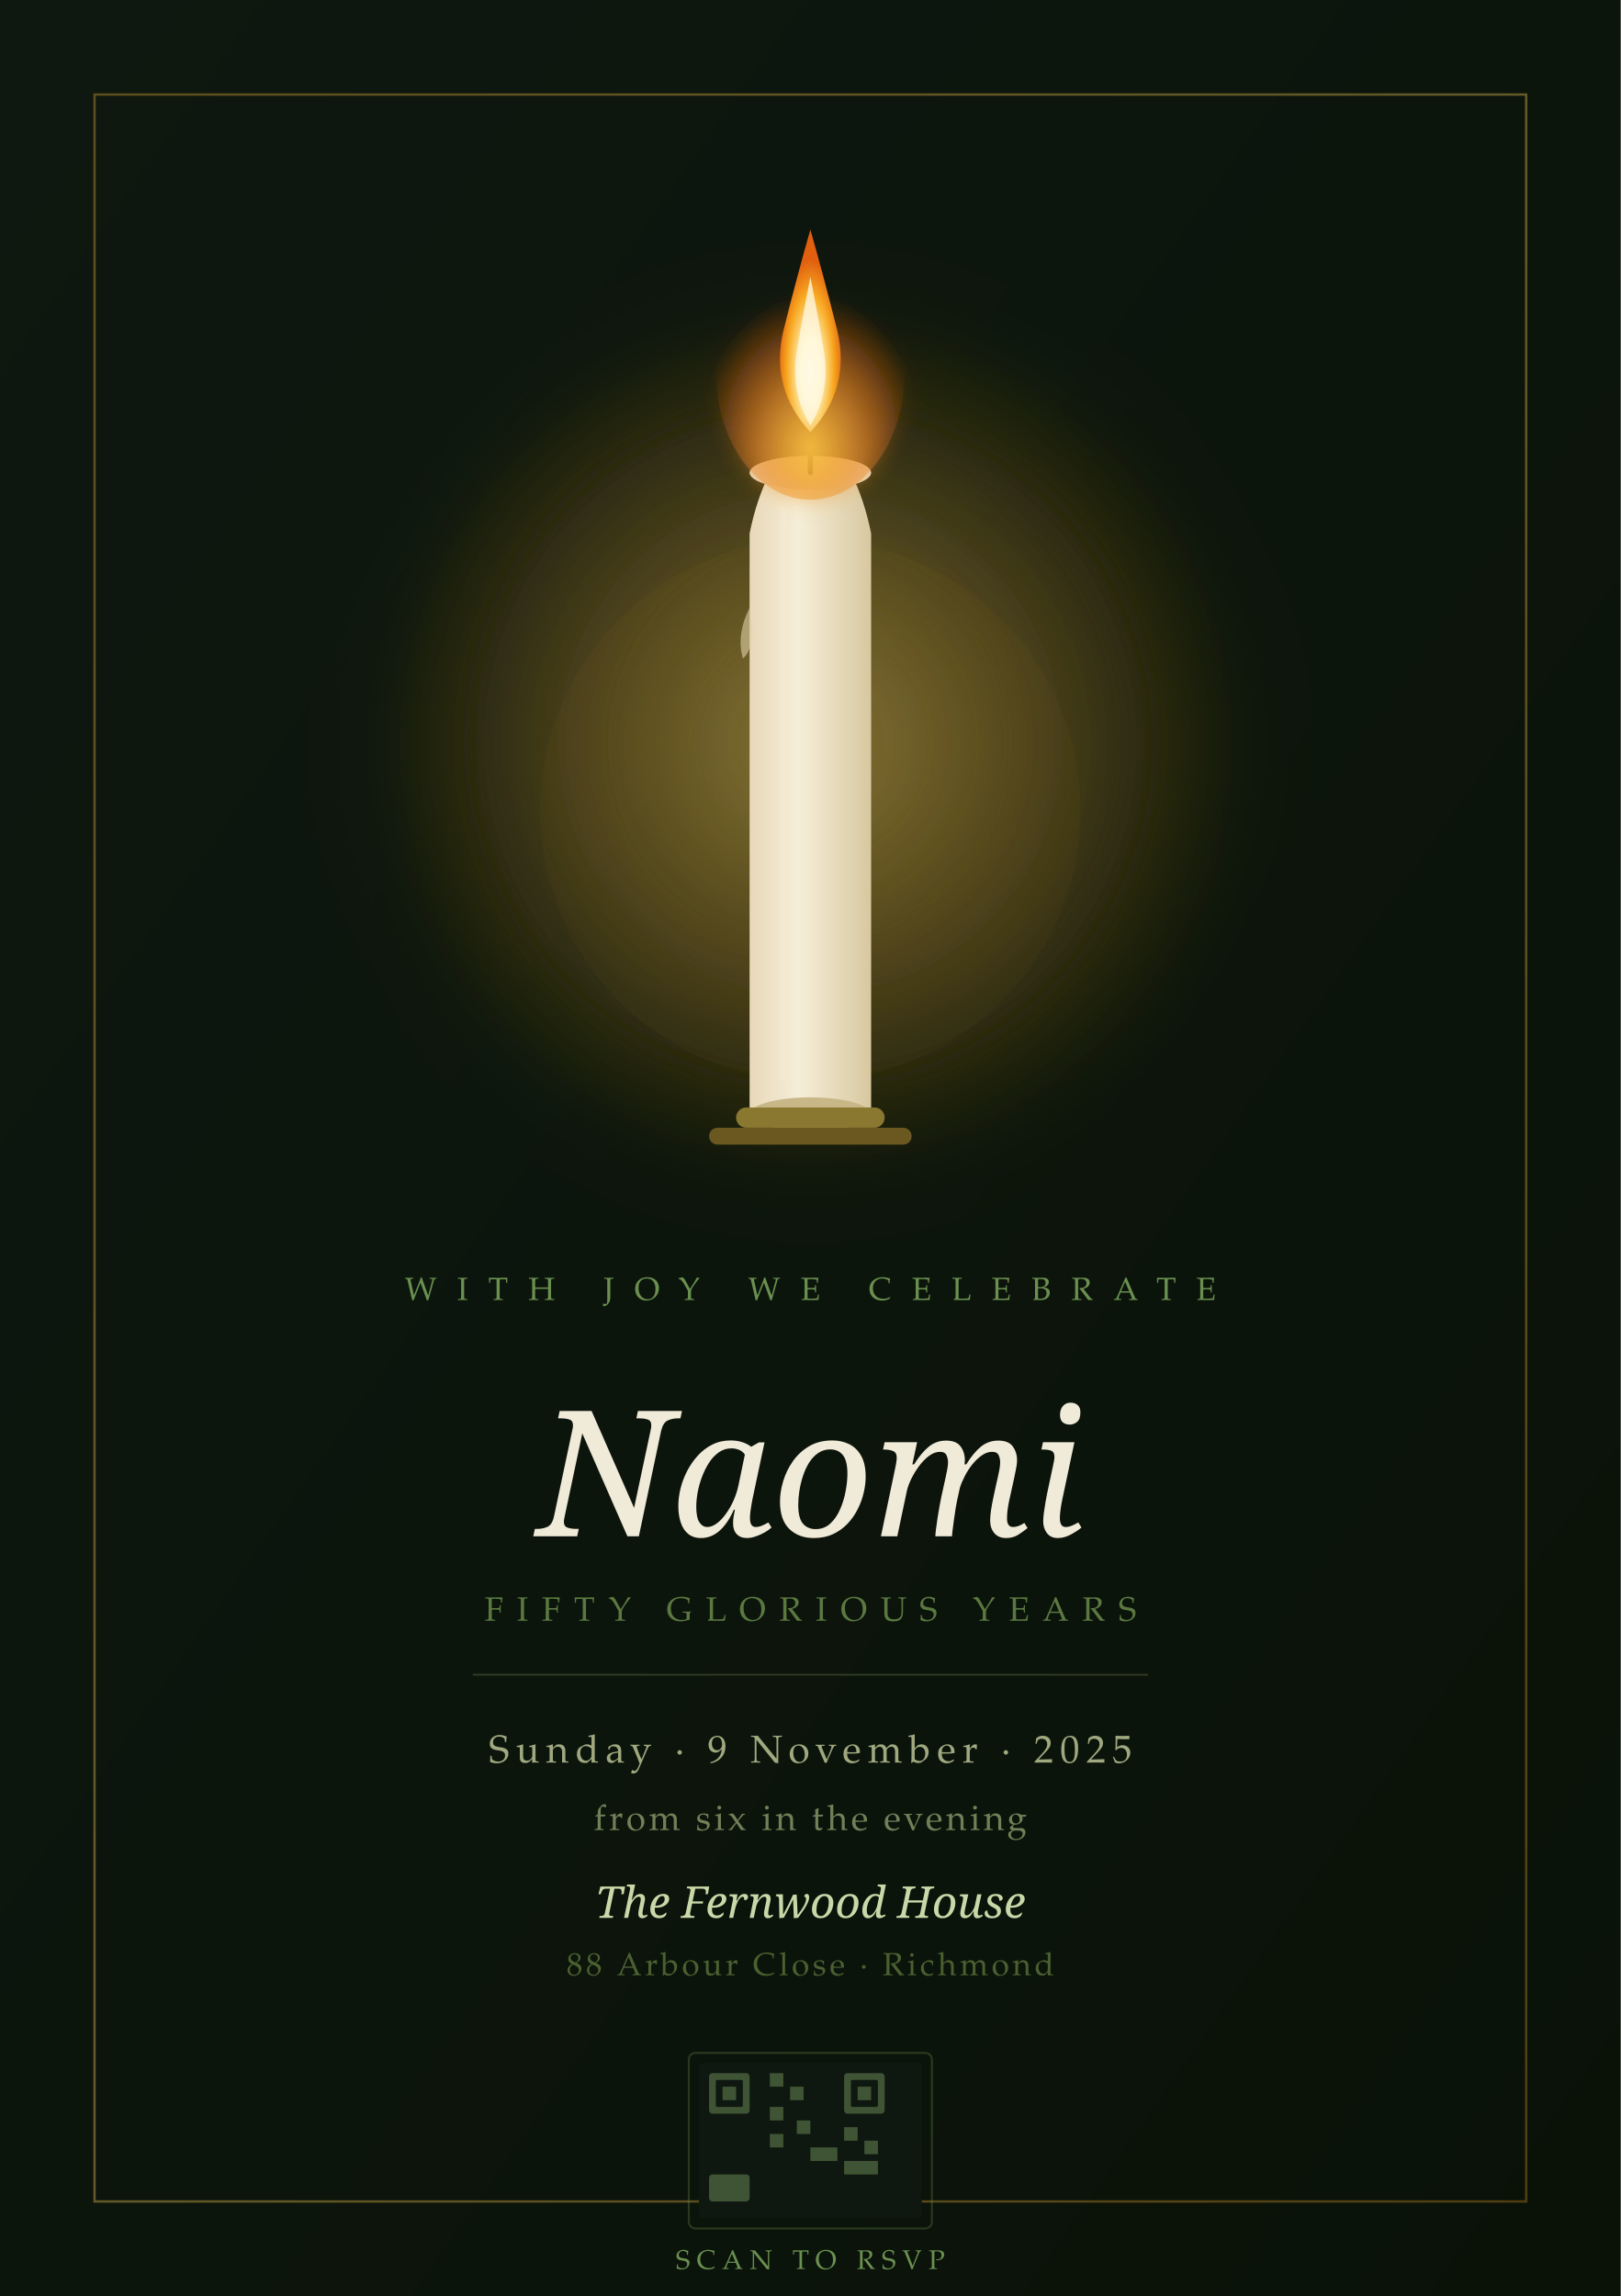
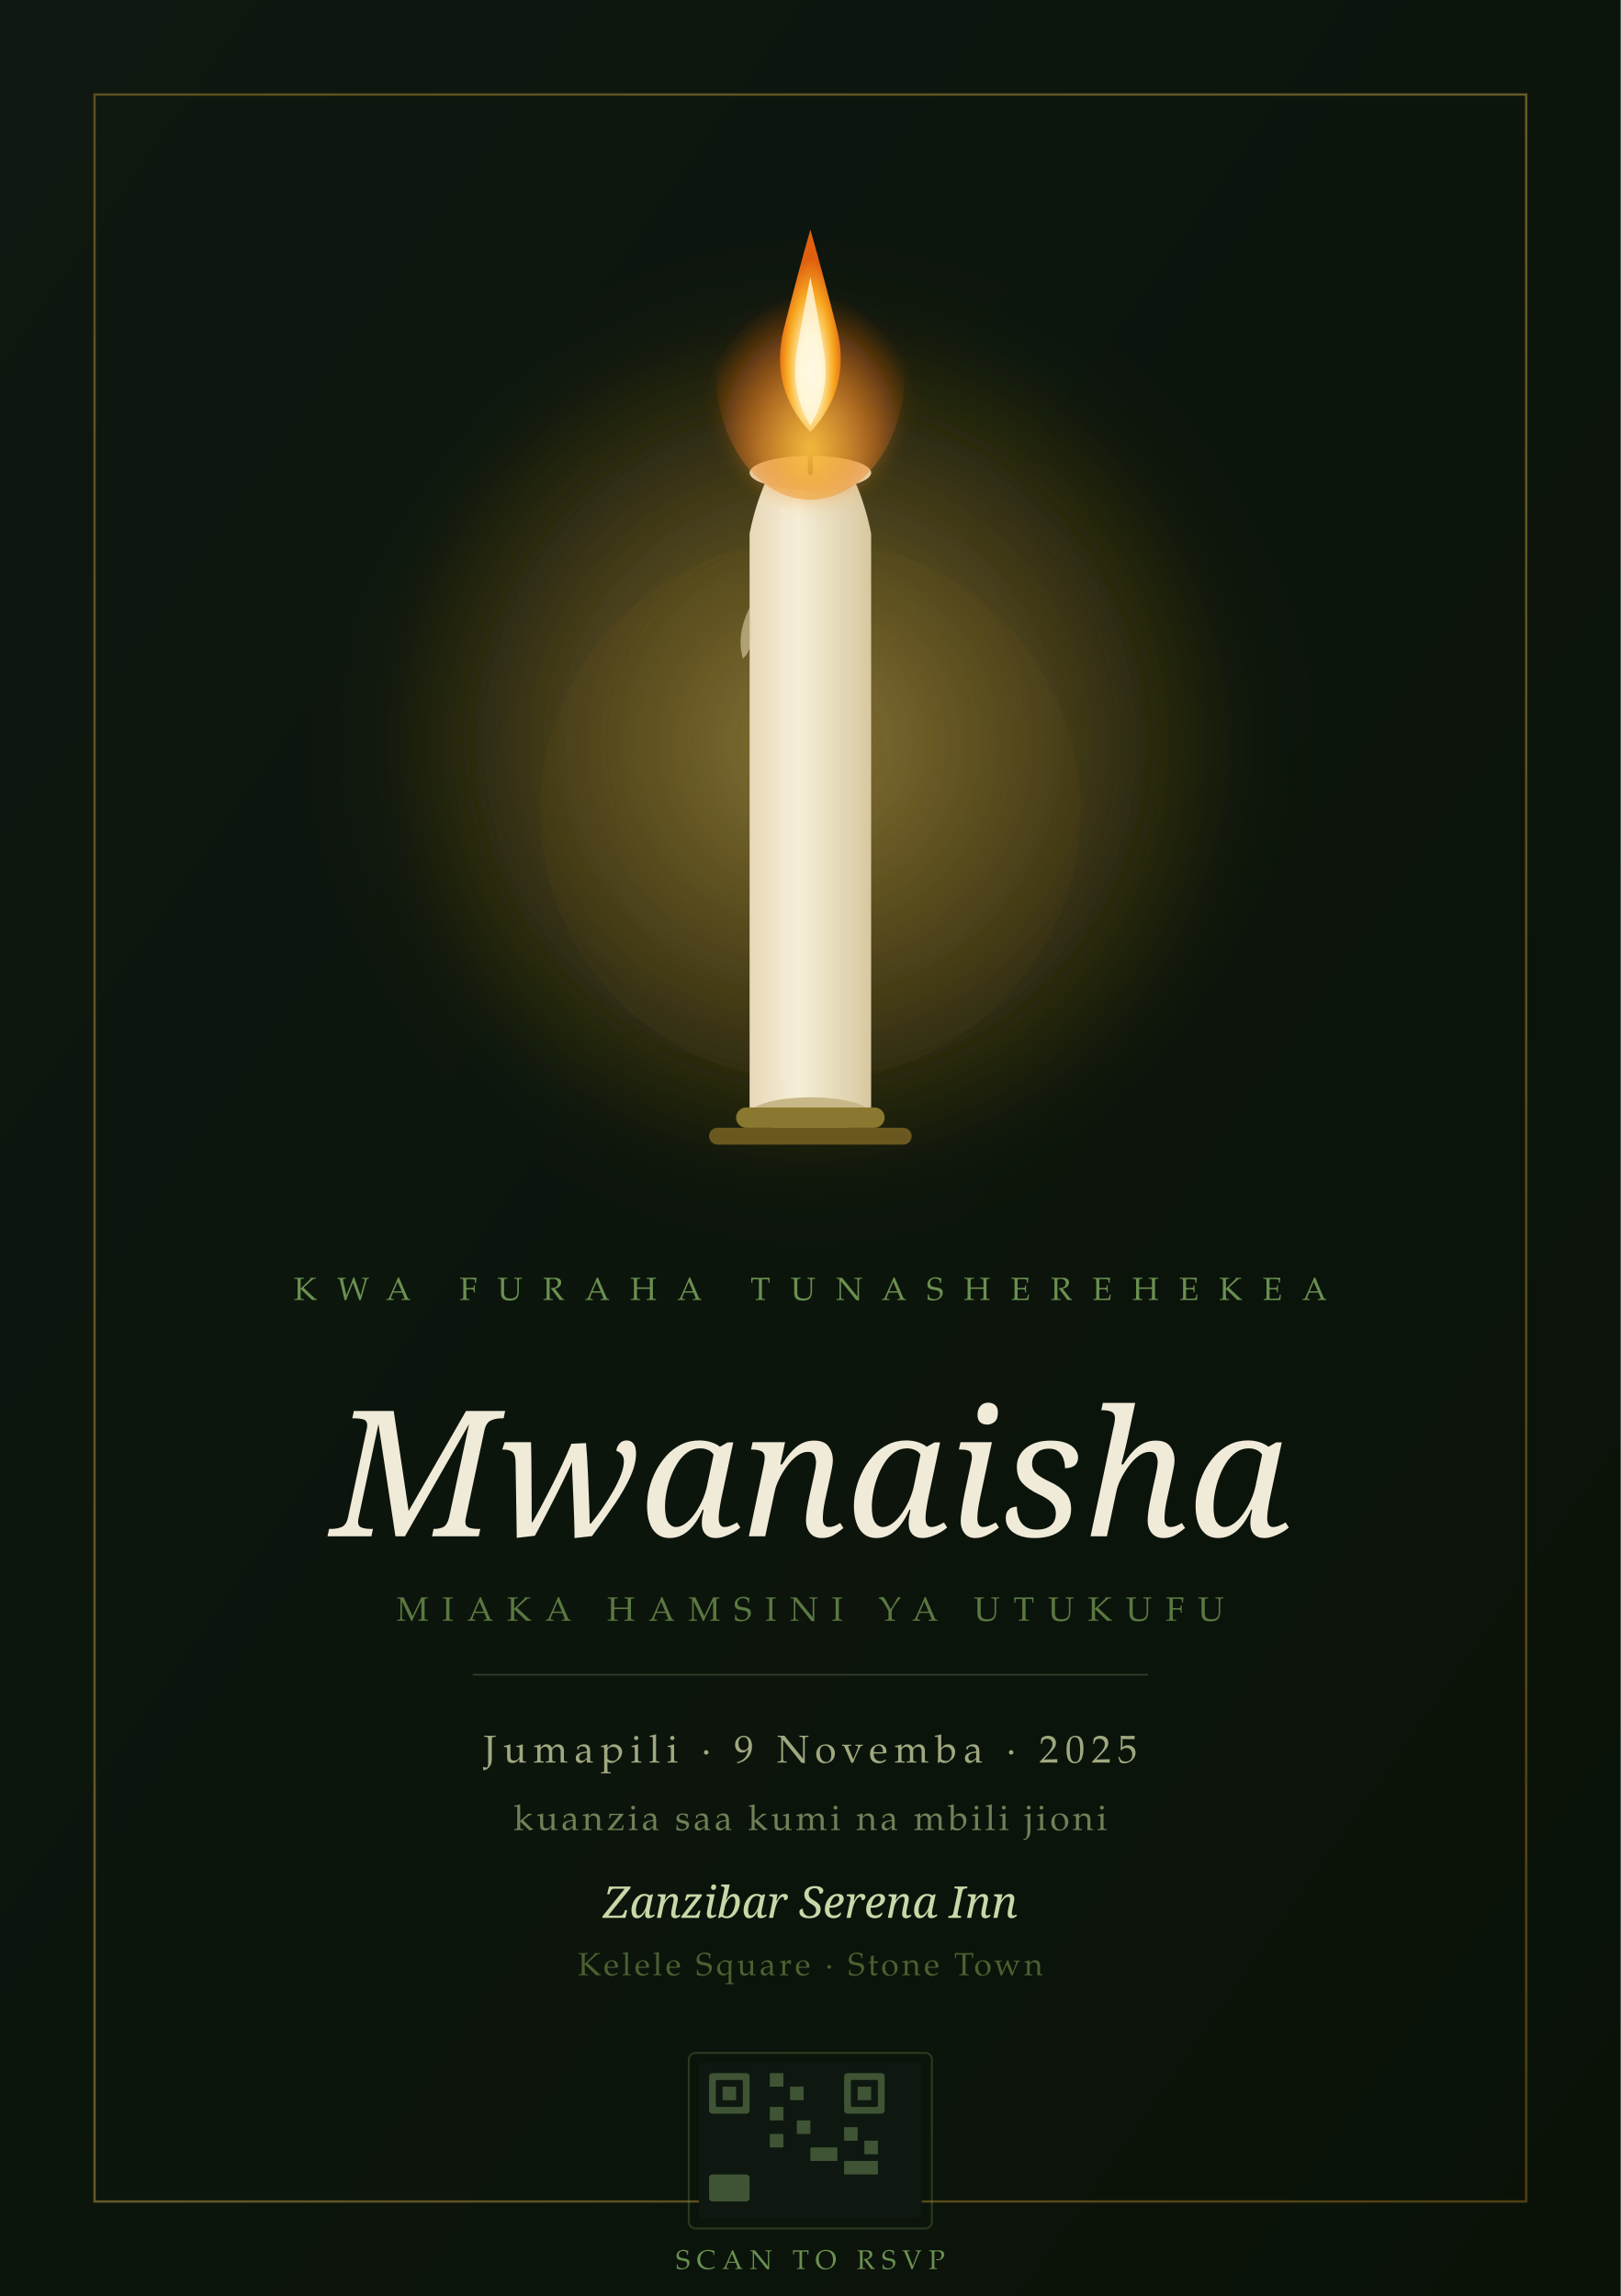
<svg xmlns="http://www.w3.org/2000/svg" viewBox="0 0 480 680" width="480" height="680">
  <defs>
    <linearGradient id="bg" x1="0%" y1="0%" x2="100%" y2="100%">
      <stop offset="0%" stop-color="#0e1810" />
      <stop offset="100%" stop-color="#0a1208" />
    </linearGradient>
    <linearGradient id="candleBody" x1="0%" y1="0%" x2="100%" y2="0%">
      <stop offset="0%" stop-color="#e8d8b8" />
      <stop offset="40%" stop-color="#f5eed8" />
      <stop offset="100%" stop-color="#d8c8a0" />
    </linearGradient>
    <radialGradient id="flameCore" cx="50%" cy="70%" r="55%">
      <stop offset="0%" stop-color="#ffffff" />
      <stop offset="30%" stop-color="#fff8c0" />
      <stop offset="70%" stop-color="#f8a820" />
      <stop offset="100%" stop-color="#e06010" />
    </radialGradient>
    <radialGradient id="flameOuter" cx="50%" cy="80%" r="60%">
      <stop offset="0%" stop-color="#f8c040" stop-opacity="0.8" />
      <stop offset="100%" stop-color="#e05010" stop-opacity="0" />
    </radialGradient>
    <radialGradient id="glow" cx="50%" cy="50%" r="50%">
      <stop offset="0%" stop-color="#f8d060" stop-opacity="0.3" />
      <stop offset="100%" stop-color="#f8a820" stop-opacity="0" />
    </radialGradient>
    <linearGradient id="gold" x1="0%" y1="0%" x2="100%" y2="100%">
      <stop offset="0%" stop-color="#d4a030" />
      <stop offset="50%" stop-color="#e8c050" />
      <stop offset="100%" stop-color="#b88020" />
    </linearGradient>
    <filter id="candleGlow" x="-100%" y="-100%" width="300%" height="300%">
      <feGaussianBlur stdDeviation="18" result="b" />
      <feMerge>
        <feMergeNode in="b" />
        <feMergeNode in="SourceGraphic" />
      </feMerge>
    </filter>
    <filter id="flameBlur">
      <feGaussianBlur stdDeviation="3" result="b" />
      <feMerge>
        <feMergeNode in="b" />
        <feMergeNode in="SourceGraphic" />
      </feMerge>
    </filter>
  </defs>
  <rect width="480" height="680" fill="url(#bg)" />
  <circle cx="240" cy="220" r="130" fill="url(#glow)" filter="url(#candleGlow)" />
  <circle cx="240" cy="240" r="80" fill="#f8a82008" />
  <rect x="28" y="28" width="424" height="624" fill="none" stroke="url(#gold)" stroke-width="0.7" opacity="0.4" />
  <path d="M228,140 Q224,148 222,158 L222,330 L258,330 L258,158 Q256,148 252,140 Z" fill="url(#candleBody)" />
  <ellipse cx="240" cy="140" rx="18" ry="5" fill="#e8d8b8" />
  <ellipse cx="240" cy="330" rx="18" ry="5" fill="#c8b888" />
  <rect x="218" y="328" width="44" height="6" rx="3" fill="#8a7830" />
  <rect x="210" y="334" width="60" height="5" rx="2.5" fill="#6a5820" />
  <line x1="240" y1="140" x2="240" y2="128" stroke="#3a2810" stroke-width="1.5" stroke-linecap="round" />
  <ellipse cx="240" cy="110" rx="28" ry="38" fill="url(#flameOuter)" filter="url(#flameBlur)" />
  <path d="M240,128 Q228,115 232,98 Q236,82 240,68 Q244,82 248,98 Q252,115 240,128 Z" fill="url(#flameCore)" />
  <path d="M240,126 Q234,116 236,104 Q238,92 240,82 Q242,92 244,104 Q246,116 240,126 Z" fill="#fff8e0" opacity="0.8" />
  <line x1="232" y1="150" x2="232" y2="320" stroke="#f8f0d8" stroke-width="2" opacity="0.25" />
  <path d="M222,180 Q218,188 220,195 Q224,192 222,180 Z" fill="#e0d0a8" opacity="0.6" />
-   <text x="240" y="385" font-family="'Palatino Linotype',Palatino,serif" font-size="9.5" fill="#6a9050" letter-spacing="6" text-anchor="middle">WITH JOY WE CELEBRATE</text>
-   <text x="240" y="455" font-family="Georgia,serif" font-size="52" fill="#f0ead8" font-style="italic" text-anchor="middle" id="honoree">Naomi</text>
-   <text x="240" y="480" font-family="'Palatino Linotype',Palatino,serif" font-size="10" fill="#5a7840" letter-spacing="4" text-anchor="middle" id="milestone">FIFTY GLORIOUS YEARS</text>
+   <text x="240" y="385" font-family="'Palatino Linotype',Palatino,serif" font-size="9.5" fill="#6a9050" letter-spacing="6" text-anchor="middle">KWA FURAHA TUNASHEREHEKEA</text>
+   <text x="240" y="455" font-family="Georgia,serif" font-size="52" fill="#f0ead8" font-style="italic" text-anchor="middle" id="honoree">Mwanaisha</text>
+   <text x="240" y="480" font-family="'Palatino Linotype',Palatino,serif" font-size="10" fill="#5a7840" letter-spacing="4" text-anchor="middle" id="milestone">MIAKA HAMSINI YA UTUKUFU</text>
  <line x1="140" y1="496" x2="340" y2="496" stroke="#8a9868" stroke-width="0.5" opacity="0.3" />
-   <text x="240" y="522" font-family="'Palatino Linotype',Palatino,serif" font-size="11.5" fill="#a0a880" letter-spacing="2" text-anchor="middle" id="date">Sunday · 9 November · 2025</text>
-   <text x="240" y="542" font-family="'Palatino Linotype',Palatino,serif" font-size="10.5" fill="#708058" letter-spacing="1" text-anchor="middle" id="time">from six in the evening</text>
-   <text x="240" y="568" font-family="Georgia,serif" font-size="13" fill="#c8d8a8" font-style="italic" text-anchor="middle" id="venue">The Fernwood House</text>
-   <text x="240" y="585" font-family="'Palatino Linotype',Palatino,serif" font-size="9.5" fill="#4a6030" letter-spacing="1" text-anchor="middle" id="address">88 Arbour Close · Richmond</text>
+   <text x="240" y="522" font-family="'Palatino Linotype',Palatino,serif" font-size="11.5" fill="#a0a880" letter-spacing="2" text-anchor="middle" id="date">Jumapili · 9 Novemba · 2025</text>
+   <text x="240" y="542" font-family="'Palatino Linotype',Palatino,serif" font-size="10.5" fill="#708058" letter-spacing="1" text-anchor="middle" id="time">kuanzia saa kumi na mbili jioni</text>
+   <text x="240" y="568" font-family="Georgia,serif" font-size="13" fill="#c8d8a8" font-style="italic" text-anchor="middle" id="venue">Zanzibar Serena Inn</text>
+   <text x="240" y="585" font-family="'Palatino Linotype',Palatino,serif" font-size="9.5" fill="#4a6030" letter-spacing="1" text-anchor="middle" id="address">Kelele Square · Stone Town</text>
  <rect x="204" y="608" width="72" height="52" rx="2" fill="none" stroke="#6a9050" stroke-width="0.6" opacity="0.3" />
  <rect x="207" y="611" width="66" height="46" rx="1" fill="#0e1810" />
  <g fill="#8ab068" opacity="0.4">
    <rect x="210" y="614" width="12" height="12" rx="1" />
    <rect x="212" y="616" width="8" height="8" rx="0.4" fill="#0e1810" />
    <rect x="214" y="618" width="4" height="4" fill="#8ab068" />
    <rect x="250" y="614" width="12" height="12" rx="1" />
    <rect x="252" y="616" width="8" height="8" rx="0.4" fill="#0e1810" />
    <rect x="254" y="618" width="4" height="4" fill="#8ab068" />
    <rect x="210" y="644" width="12" height="8" rx="1" />
    <rect x="228" y="614" width="4" height="4" />
    <rect x="234" y="618" width="4" height="4" />
    <rect x="228" y="624" width="4" height="4" />
    <rect x="236" y="628" width="4" height="4" />
    <rect x="228" y="632" width="4" height="4" />
    <rect x="240" y="636" width="8" height="4" />
    <rect x="250" y="630" width="4" height="4" />
    <rect x="256" y="634" width="4" height="4" />
    <rect x="250" y="640" width="10" height="4" />
  </g>
  <text x="240" y="672" font-family="'Palatino Linotype',Palatino,serif" font-size="8" fill="#6a9050" letter-spacing="2" text-anchor="middle">SCAN TO RSVP</text>
</svg>
